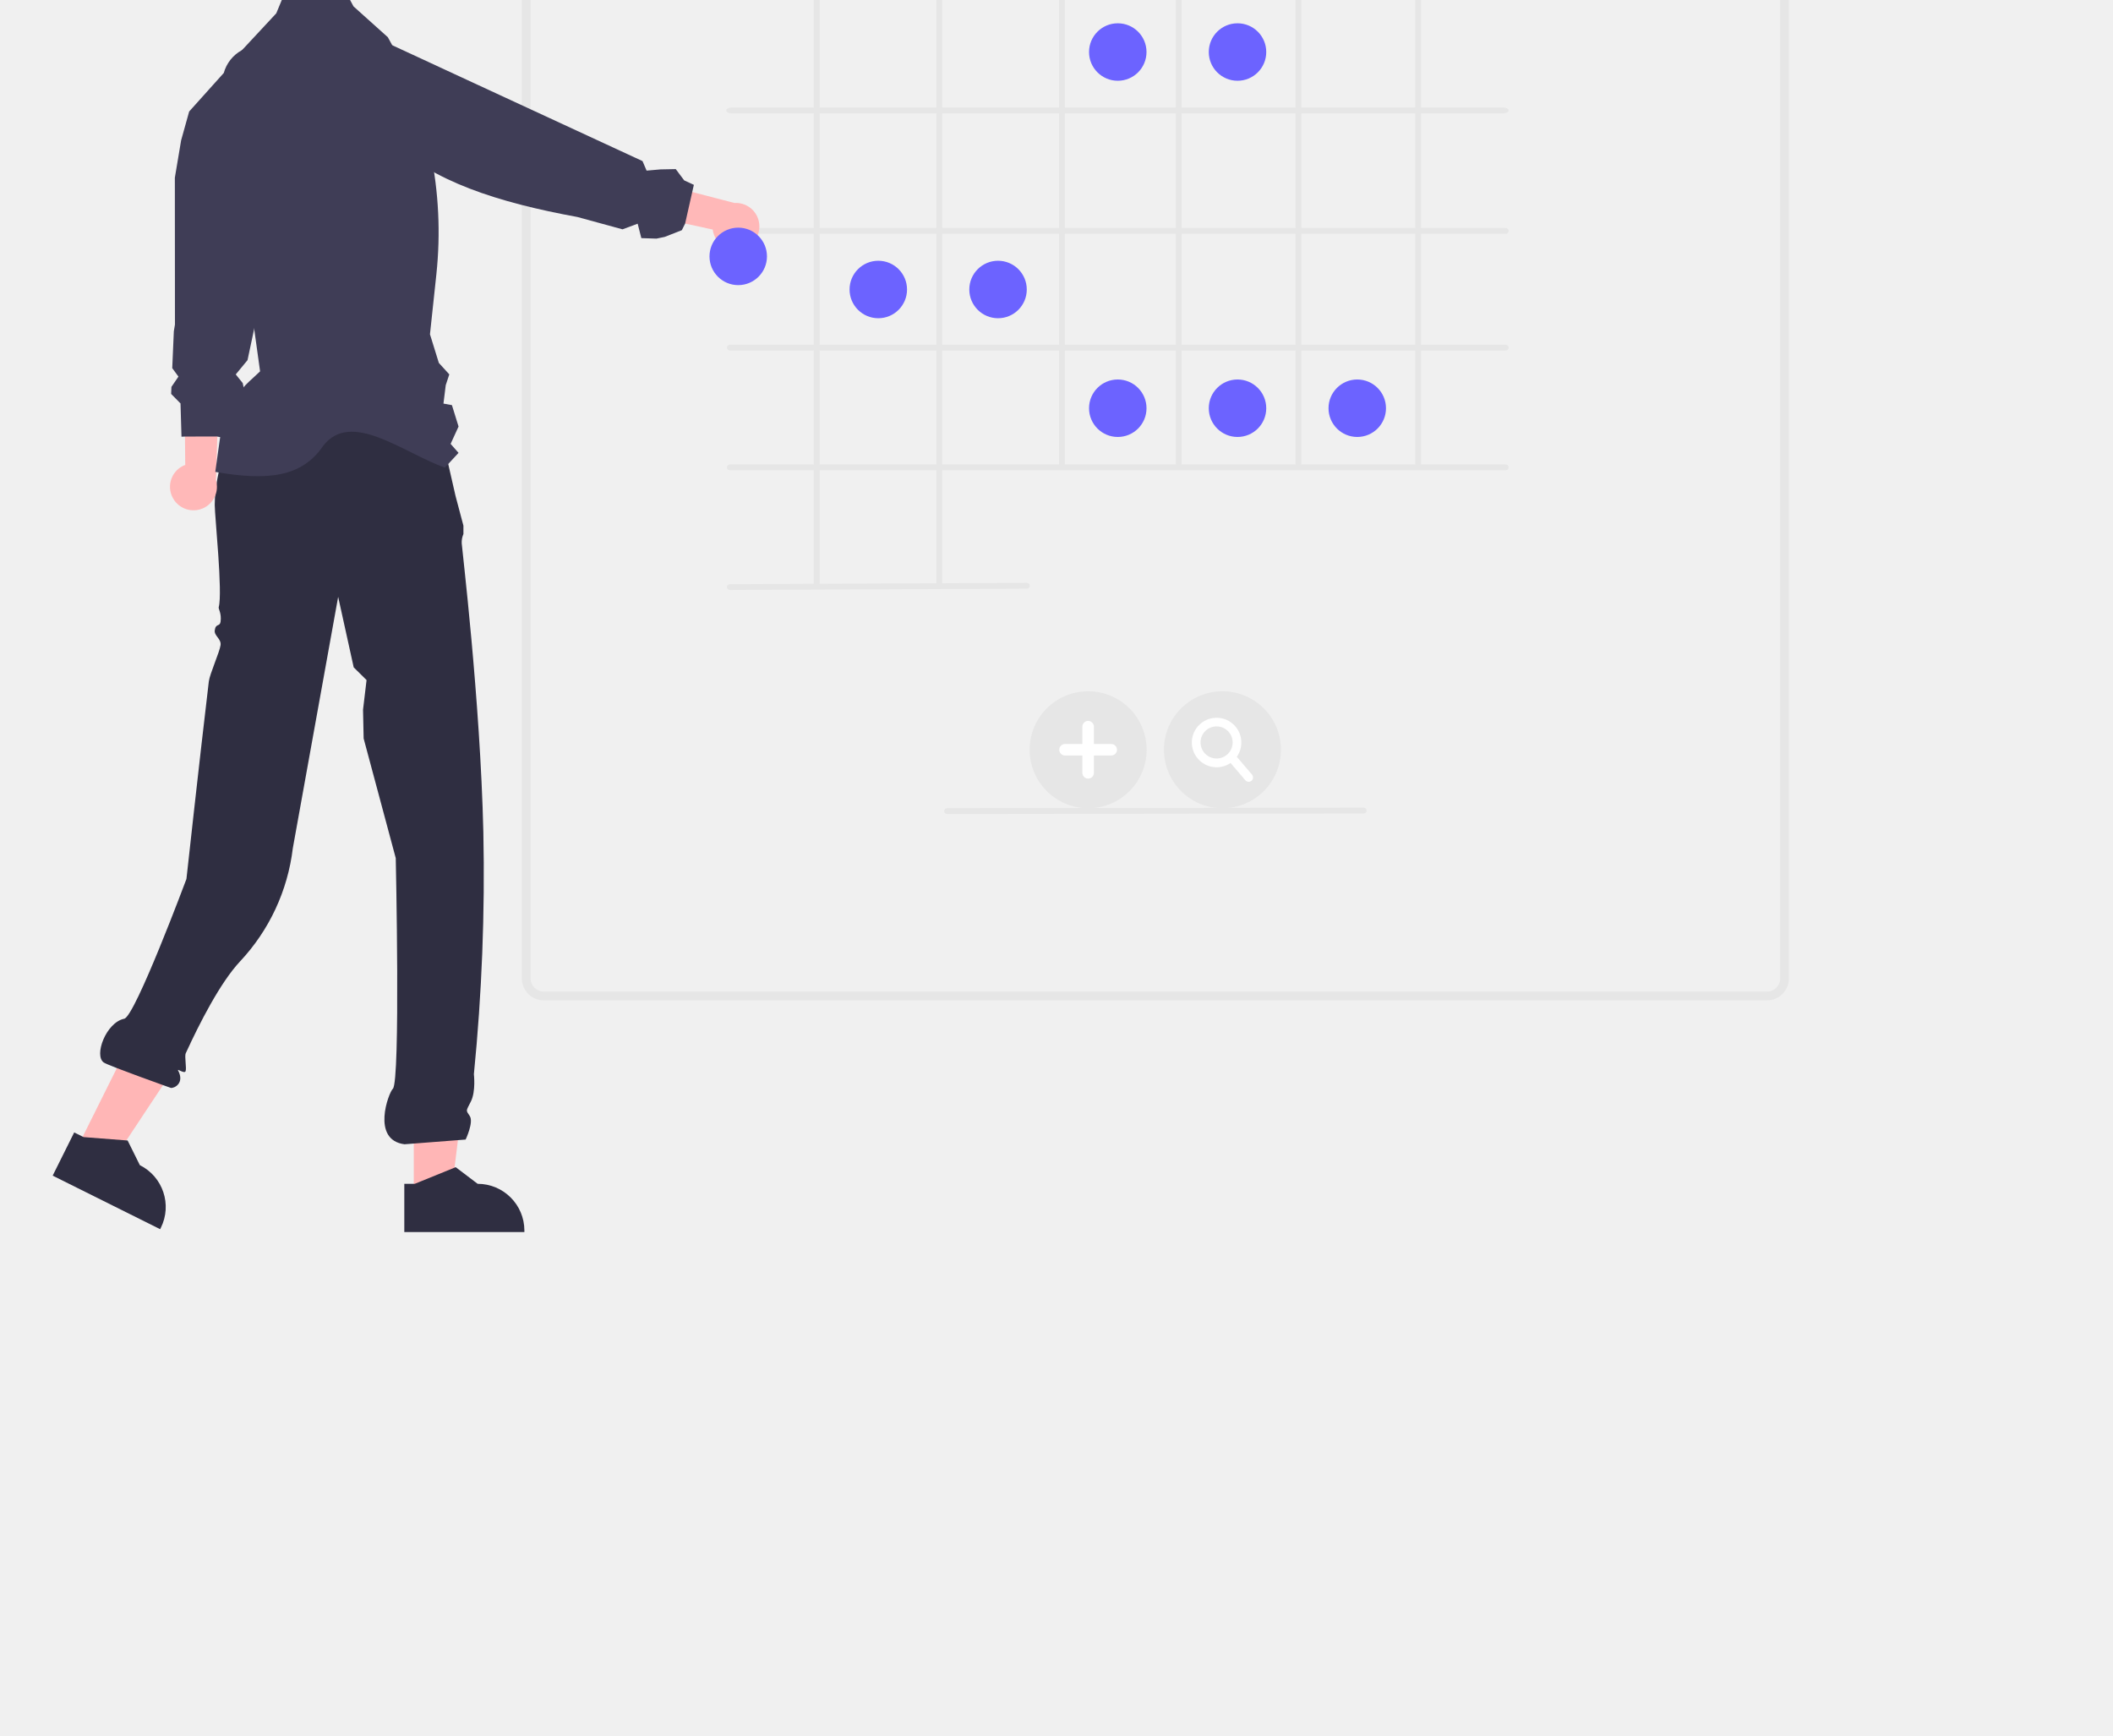
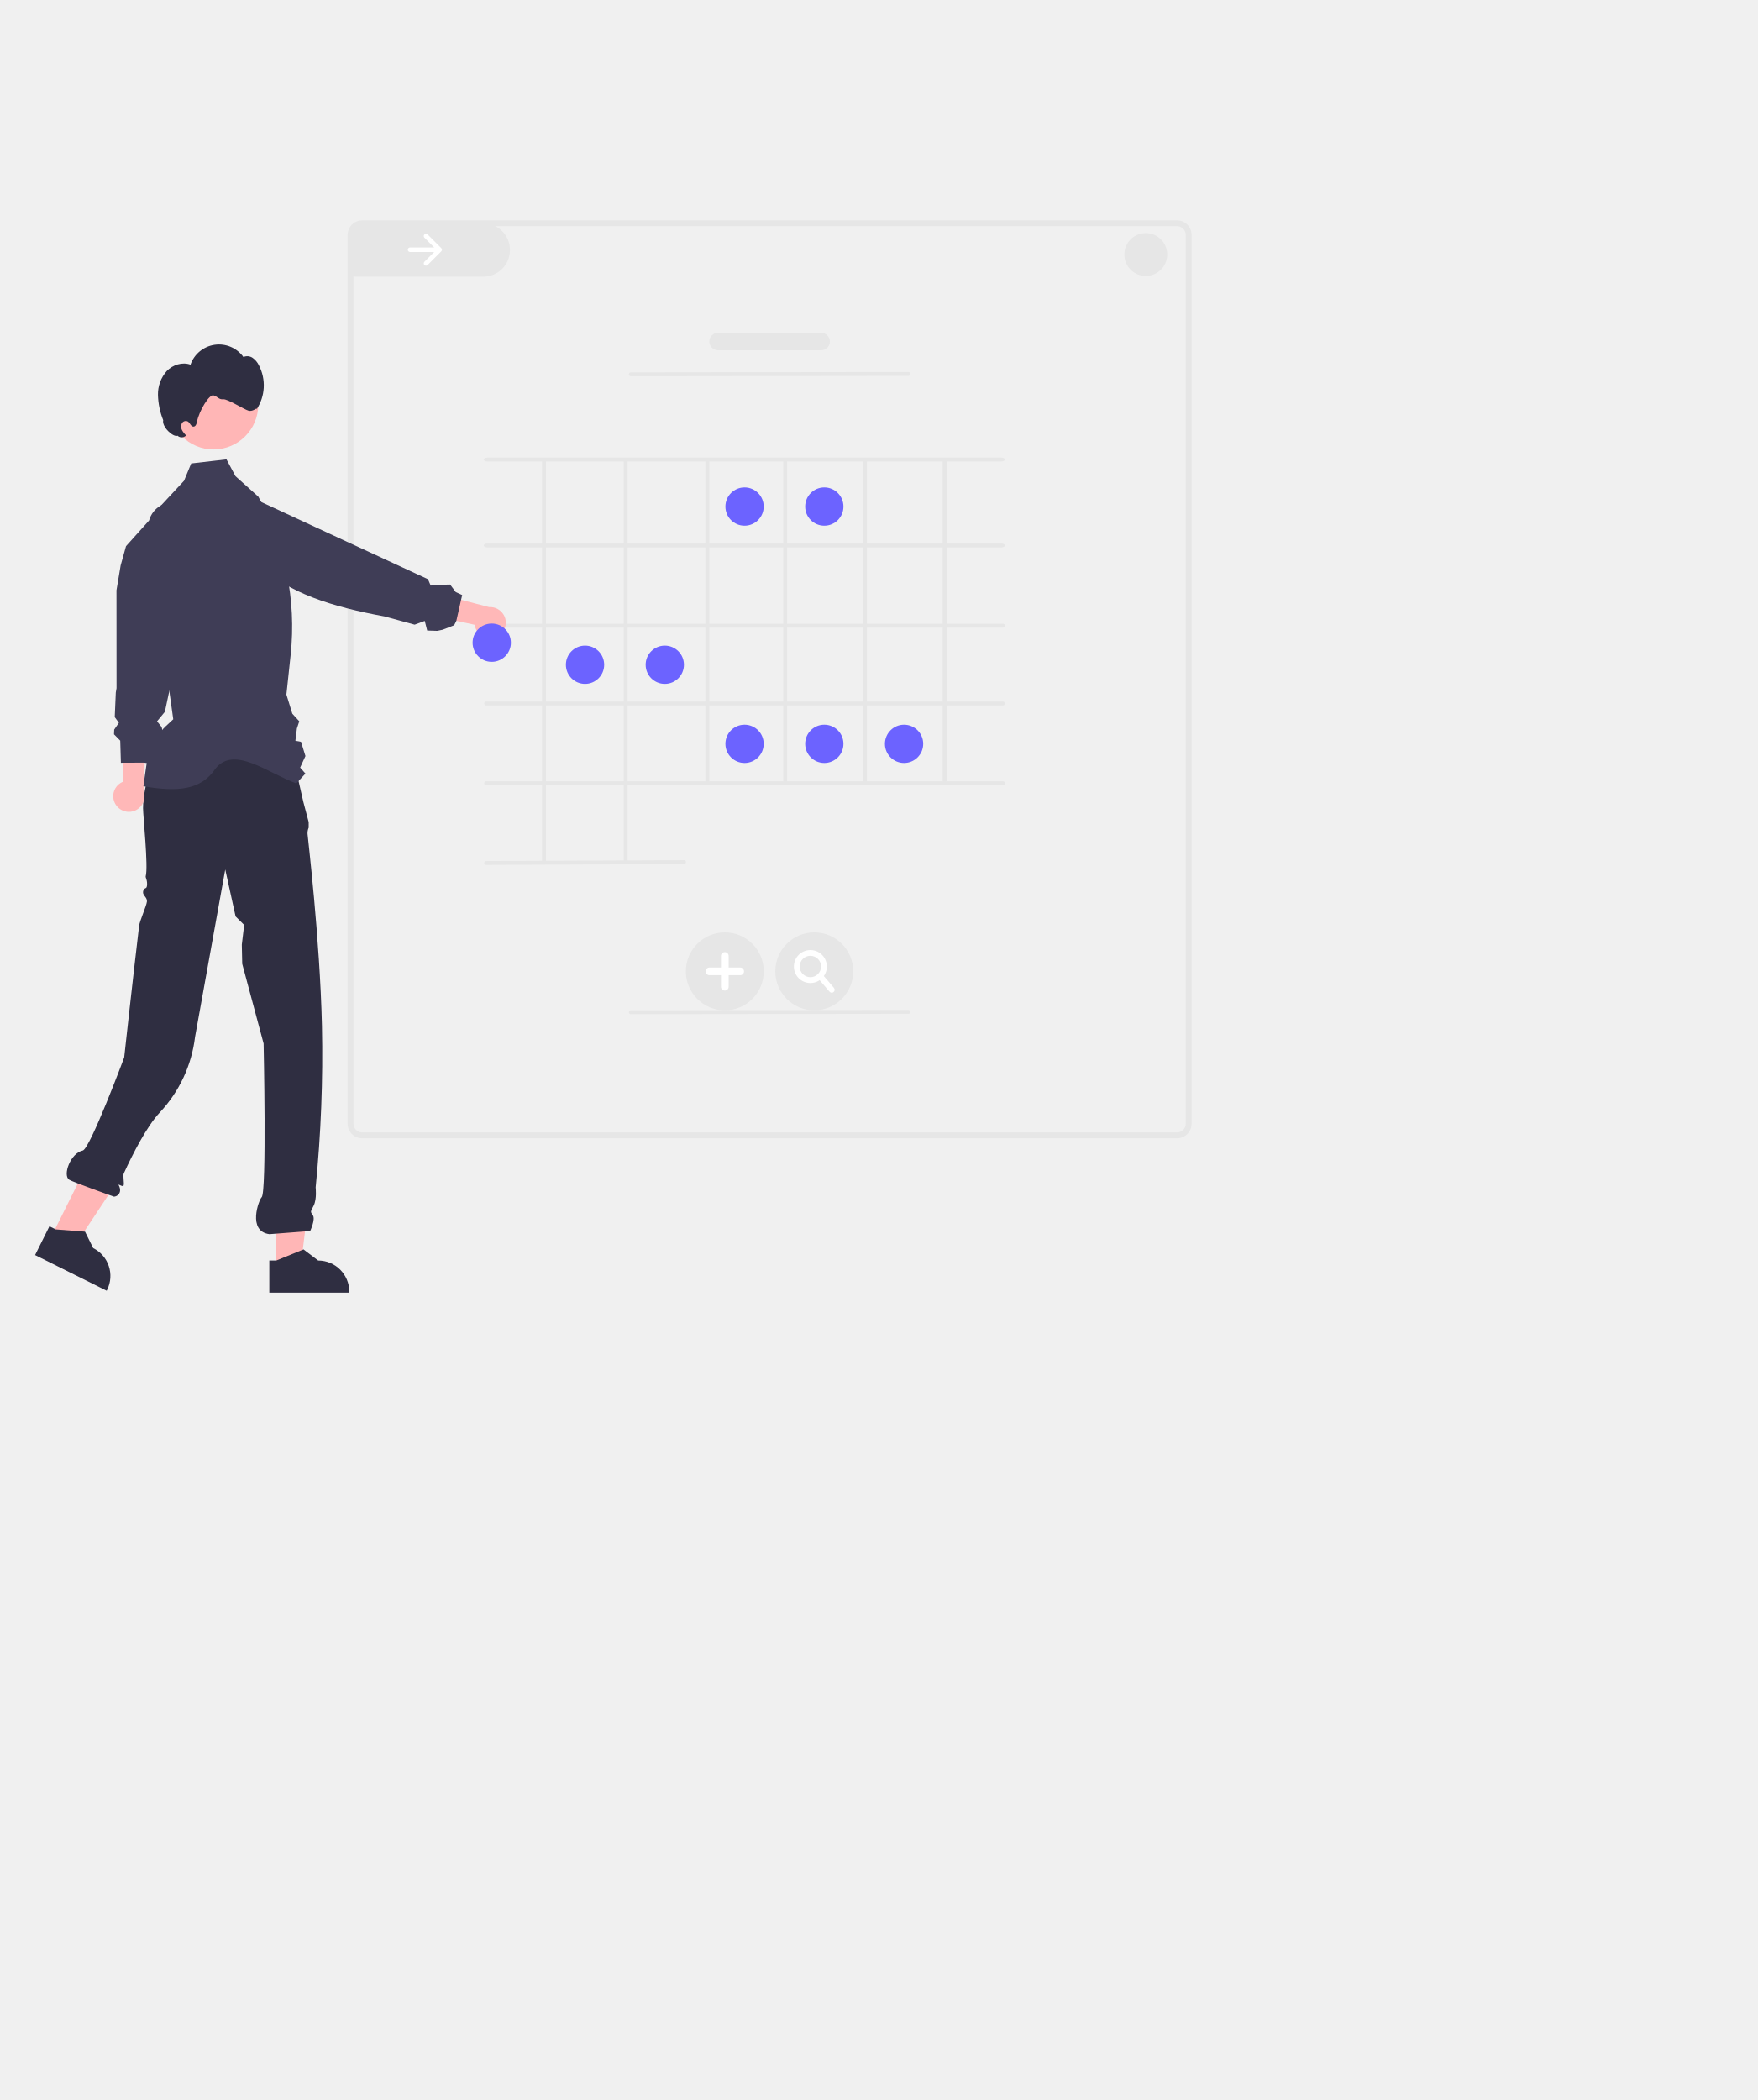
- <svg xmlns="http://www.w3.org/2000/svg" data-name="Layer 1" width="551.74" height="453.208" viewBox="90 150 723.74 553.208">
+ <svg xmlns="http://www.w3.org/2000/svg" data-name="Layer 1" width="551.74" height="659.208" viewBox="90 150 903.74 553.208">
  <path d="M600.861,188.884a13.756,13.756,0,0,1-14.004,13.509H521.887c-.235-.006-.471-.012-.706-.03a12.813,12.813,0,0,1-1.811-.248V179.117a4.516,4.516,0,0,1,2.934-4.231h65.048a13.772,13.772,0,0,1,13.509,13.998Z" transform="translate(-248.6298 -173.396)" fill="#e6e6e6" />
  <path d="M943.87,173.396h-419a7.242,7.242,0,0,0-2.64.49,7.481,7.481,0,0,0-4.86,7.01v457a7.503,7.503,0,0,0,7.5,7.5h419a7.503,7.503,0,0,0,7.5-7.5v-457A7.503,7.503,0,0,0,943.87,173.396Zm4.5,464.5a4.507,4.507,0,0,1-4.5,4.5h-419a4.507,4.507,0,0,1-4.5-4.5v-457a4.507,4.507,0,0,1,4.5-4.5h419a4.507,4.507,0,0,1,4.5,4.5Z" transform="translate(-248.6298 -173.396)" fill="#e6e6e6" />
  <circle cx="472.858" cy="147.178" r="9.843" fill="#6c63ff" />
  <circle cx="513.871" cy="147.178" r="9.843" fill="#6c63ff" />
  <circle cx="390.833" cy="228.518" r="9.843" fill="#6c63ff" />
  <circle cx="431.846" cy="228.518" r="9.843" fill="#6c63ff" />
  <circle cx="472.858" cy="269.187" r="9.843" fill="#6c63ff" />
  <circle cx="513.871" cy="269.187" r="9.843" fill="#6c63ff" />
  <circle cx="554.883" cy="269.187" r="9.843" fill="#6c63ff" />
  <path d="M556.871,180.668a1.17,1.17,0,0,0-0,1.655l0.0 0,5.023,5.023h-12.386a1.17,1.17,0,0,0,0,2.34h12.386l-5.023,5.023a1.17,1.17,0,0,0,1.655,1.655h0l7.02-7.02a1.17,1.17,0,0,0,0-1.655l-7.02-7.02a1.17,1.17,0,0,0-1.655,0Z" transform="translate(-248.6298 -173.396)" fill="#fff" />
  <path d="M853.517,341.574H589.222c-1.023,0-1.852-.448-1.852-1s.829-1,1.852-1H853.517c1.023,0,1.852.448,1.852,1S854.54,341.574,853.517,341.574Z" transform="translate(-248.6298 -173.396)" fill="#e6e6e6" />
  <path d="M853.517,297.396H589.222c-1.023,0-1.852-.448-1.852-1s.829-1,1.852-1H853.517c1.023,0,1.852.448,1.852,1S854.54,297.396,853.517,297.396Z" transform="translate(-248.6298 -173.396)" fill="#e6e6e6" />
  <path d="M854.369,382.837H588.607a1,1,0,0,1,0-2H854.369a1,1,0,0,1,0,2Z" transform="translate(-248.6298 -173.396)" fill="#e6e6e6" />
  <path d="M854.369,422.837H588.607a1,1,0,0,1,0-2H854.369a1,1,0,0,1,0,2Z" transform="translate(-248.6298 -173.396)" fill="#e6e6e6" />
  <path d="M854.369,463.837H588.607a1,1,0,0,1,0-2H854.369a1,1,0,0,1,0,2Z" transform="translate(-248.6298 -173.396)" fill="#e6e6e6" />
  <path d="M823.37,461.776V297.016c0-.342.448-.62,1-.62s1,.278,1,.62V461.776c0,.342-.448.62-1,.62S823.37,462.118,823.37,461.776Z" transform="translate(-248.6298 -173.396)" fill="#e6e6e6" />
  <path d="M782.37,461.776V297.016c0-.342.448-.62,1-.62s1,.278,1,.62V461.776c0,.342-.448.62-1,.62S782.37,462.118,782.37,461.776Z" transform="translate(-248.6298 -173.396)" fill="#e6e6e6" />
  <path d="M741.37,461.776V297.016c0-.342.448-.62,1-.62s1,.278,1,.62V461.776c0,.342-.448.62-1,.62S741.37,462.118,741.37,461.776Z" transform="translate(-248.6298 -173.396)" fill="#e6e6e6" />
  <path d="M701.37,461.776V297.016c0-.342.448-.62,1-.62s1,.278,1,.62V461.776c0,.342-.448.62-1,.62S701.37,462.118,701.37,461.776Z" transform="translate(-248.6298 -173.396)" fill="#e6e6e6" />
  <path d="M659.37,503.619V297.173a1.032,1.032,0,0,1,2,0V503.619a1.032,1.032,0,0,1-2,0Z" transform="translate(-248.6298 -173.396)" fill="#e6e6e6" />
  <path d="M617.37,503.619V297.173a1.032,1.032,0,0,1,2,0V503.619a1.032,1.032,0,0,1-2,0Z" transform="translate(-248.6298 -173.396)" fill="#e6e6e6" />
  <path d="M588.607,504.837a1,1,0,0,1-.004-2l101.763-.441a1.026,1.026,0,0,1,1.004.996 1.0 1,0,0,1-.996,1.004l-101.763.441Z" transform="translate(-248.6298 -173.396)" fill="#e6e6e6" />
  <path d="M663.007,253.574a1,1,0,0,1-.001-2l142.726-.178h.001a1,1,0,0,1,.001,2l-142.726.178Z" transform="translate(-248.6298 -173.396)" fill="#e6e6e6" />
  <path d="M711.335,579.599a20.035,20.035,0,1,1,20.035-20.035A20.035,20.035,0,0,1,711.335,579.599Z" transform="translate(-248.6298 -173.396)" fill="#e6e6e6" />
  <path d="M719.24,557.587h-5.929v-5.929a1.976,1.976,0,1,0-3.953,0v5.929h-5.929a1.976,1.976,0,1,0,0,3.953h5.929v5.929a1.976,1.976,0,1,0,3.953,0V561.54h5.929a1.976,1.976,0,1,0,0-3.953Z" transform="translate(-248.6298 -173.396)" fill="#fff" />
  <path d="M757.335,579.599a20.035,20.035,0,1,1,20.035-20.035A20.035,20.035,0,0,1,757.335,579.599Z" transform="translate(-248.6298 -173.396)" fill="#e6e6e6" />
  <path d="M767.475,568.089l-5.219-6.11a8.476,8.476,0,1,0-2.144,2.109l5.082,5.949a1.5,1.5,0,0,0,2.281-1.948Zm-17.641-11.026a5.5,5.5,0,1,1,5.5,5.5A5.506,5.506,0,0,1,749.835,557.064Z" transform="translate(-248.6298 -173.396)" fill="#fff" />
  <path d="M663.007,581.575a1,1,0,0,1-.001-2l142.726-.179h.001a1,1,0,0,1,.001,2l-142.726.179Z" transform="translate(-248.6298 -173.396)" fill="#e6e6e6" />
  <polygon points="231.731 539.012 244.488 539.011 250.557 489.808 231.729 489.809 231.731 539.012" fill="#ffb6b6" />
  <path d="M477.112,708.241v16.53h41.13v-.52a16.013,16.013,0,0,0-16.01-16.01l-7.52-5.7-.39.16-13.62,5.54Z" transform="translate(-248.6298 -173.396)" fill="#2f2e41" />
  <polygon points="116.468 522.427 127.885 528.117 155.266 486.788 138.415 478.39 116.468 522.427" fill="#ffb6b6" />
  <path d="M356.672,705.441l36.81,18.34.23-.46a16.002,16.002,0,0,0-7.18-21.47l-4.19-8.45-.44-.03-14.64-1.13-.3-.15-2.92-1.45Z" transform="translate(-248.6298 -173.396)" fill="#2f2e41" />
  <path d="M489.013,447.942l-70.341,2.462-.49-.712s-6,14-6,26c0,3.99,2.775,30.085,1.364,35.022-.175.614,1.032,2.119.636,4.978-.257,1.855-1.674.428-2,3-.234,1.846,2.261,2.865,2,5-.285,2.333-3.717,9.889-4.026,12.484-3.289,27.626-7.667,67.648-7.667,67.648s-17.587,47.103-21.307,47.869c-6.245,1.284-10.46,12.639-7,15,1.648,1.124,22.945,8.689,22.945,8.689,1.17.212,4.831-1.624,2.499-5.967-.429-.799,2.131,1.235,2.557.278.453-1.018-.436-5.067.082-6.197,4.654-10.143,11.8-24.2,18.572-31.418a68.601,68.601,0,0,0,18.085-38.765l15.533-86.125,5.323,24.152,4.405,4.353-1.208,10.149.208,9.851,11,41s1.65,76.568-1,79c-1.435,1.317-7.525,17.538,4,19l20.938-1.615s2.821-5.945,1.411-8.061-1.326-1.538.395-5.001,1.016-9.33,1.016-9.33a691.206,691.206,0,0,0,3.241-82.993c-1.05-45.503-7.41-97.777-7.41-98.842a7.035,7.035,0,0,1,.586-3.173v-2.872l-2.702-10.177Z" transform="translate(-248.6298 -173.396)" fill="#2f2e41" />
  <path d="M397.946,473.527a7.988,7.988,0,0,1,4.133-11.53l-.505-50.541,12.466,7.886L412.607,467.244A8.031,8.031,0,0,1,397.946,473.527Z" transform="translate(-248.6298 -173.396)" fill="#ffb8b8" />
  <path d="M400.792,452.34l1.061-.051.126.003,3.926-.014,6.466-.014.468-.007.211.04,2.207.384.091-.592,4.303-8.219,3.308-4.551-1.204-5.362-2.374-2.957,4.032-4.886.509-2.413,3.375-15.87L438.486,355.193l.001-.032.235-1.117L442.36,336.944l-1.121-4.3-1.249-4.721a12.905,12.905,0,0,0-5.216-7.35,12.74,12.74,0,0,0-3.631-1.696,12.476,12.476,0,0,0-5.082-.418l-.019.006a12.871,12.871,0,0,0-2.833.685l-.364.142a12.946,12.946,0,0,0-1.477.711,12.749,12.749,0,0,0-6.09,7.739l-11.853,13.203-2.085,7.471-.67,2.399-2.149,12.79.032,50.333-.383,2.28-.544,12.636,2.126,2.897-2.402,3.511-.082,1.927-.016.496,3.207,3.257.205,7.025Z" transform="translate(-248.6298 -173.396)" fill="#3f3d56" />
  <path d="M412.37,464.396c17.761,3.072,29.671,1.902,37-9,9.562-12.176,26.951,2.201,41.623,7.547l1.74-1.88,2.96-3.19-2.72-3.08,2.72-5.94-2.27-7.33-2.9-.53.78-6.31,1.22-3.69-3.58-3.93-3.04-9.81,2.19-20.53a136.761,136.761,0,0,0-16.62-81.22l-8.31-7.46-3.45-3.1-4.63-8.64-4.89.57-13.24,1.53-.45,1.08-3.25,7.84-11.807,12.682a17.263,17.263,0,0,0-4.543,13.468h0l.34,3.42.25,2.46,1.18,11.84,4.81,48.37.36,2.57,3.87,27.81c-6.29,6.08-6.673,4.753-9.343,15.453-.3,1.19-3.78,3.84-4,5C414.06,452.036,412.37,464.396,412.37,464.396Z" transform="translate(-248.6298 -173.396)" fill="#3f3d56" />
  <circle cx="199.802" cy="94.813" r="22.996" fill="#ffb6b6" />
  <path d="M424.372,250.899c3.087-3.214,8.018-4.799,12.204-3.274a15.512,15.512,0,0,1,27.237-3.939,4.823,4.823,0,0,1,4.721.434,9.946,9.946,0,0,1,3.177,3.749,22.321,22.321,0,0,1-1.253,22.888c.9-1.817-1.63,1.313-4.097.493-2.118-.555-10.82-6.135-12.992-5.853-2.171.282-2.876-1.469-5-2-2.08-.665-7.392,7.935-8.456,13.626-.202,1.079-.691,2.418-1.788,2.443-1.351.03-1.755-1.904-2.895-2.631a2.325,2.325,0,0,0-3.088.946,3.791,3.791,0,0,0,.065,3.47,11.203,11.203,0,0,0,2.218,2.83l-.59.324a3.08,3.08,0,0,1-3.909-.265c-2.196.991-8.17-4.597-7.377-7.978a37.403,37.403,0,0,1-2.693-13.019A17.869,17.869,0,0,1,424.372,250.899Z" transform="translate(-248.6298 -173.396)" fill="#2f2e41" />
  <path d="M593.063,387.973a7.988,7.988,0,0,1-10.323-6.593l-49.389-10.742,10.46-10.401,46.385,12.046A8.031,8.031,0,0,1,593.063,387.973Z" transform="translate(-248.6298 -173.396)" fill="#ffb8b8" />
  <path d="M459.591,316.675a12.884,12.884,0,0,0-7.805,2.999,12.495,12.495,0,0,0-2.986,3.62,12.683,12.683,0,0,0-1.529,4.866l.001.01a12.806,12.806,0,0,0,6.651,12.561l16.27,8.817,2.061,1.114c13.863,14.129,37.238,21.515,64.129,26.415l15.46,4.229,5.197-1.929,1.258,4.941,5.175.169,2.814-.585,5.888-2.309,1.124-2.261-.001-.01,2.416-10.72.016-.071-.001-.01.563-2.453-3.32-1.536-2.888-3.858-5.223.105-4.763.415-1.395-3.264-60.358-27.93-12.498-5.789-.031-.018-.595-.279L468.918,316.37l-4.439.141Z" transform="translate(-248.6298 -173.396)" fill="#3f3d56" />
  <circle cx="342.858" cy="217.178" r="9.843" fill="#6c63ff" />
  <path d="M760.87,240.217h-53a4.5,4.5,0,0,1,0-9h53a4.5,4.5,0,0,1,0,9Z" transform="translate(-248.6298 -173.396)" fill="#e6e6e6" />
  <path d="M927.804,202.003a11.018,11.018,0,1,1,11.018-11.018A11.018,11.018,0,0,1,927.804,202.003Z" transform="translate(-248.6298 -173.396)" fill="#e6e6e6" />
</svg>
